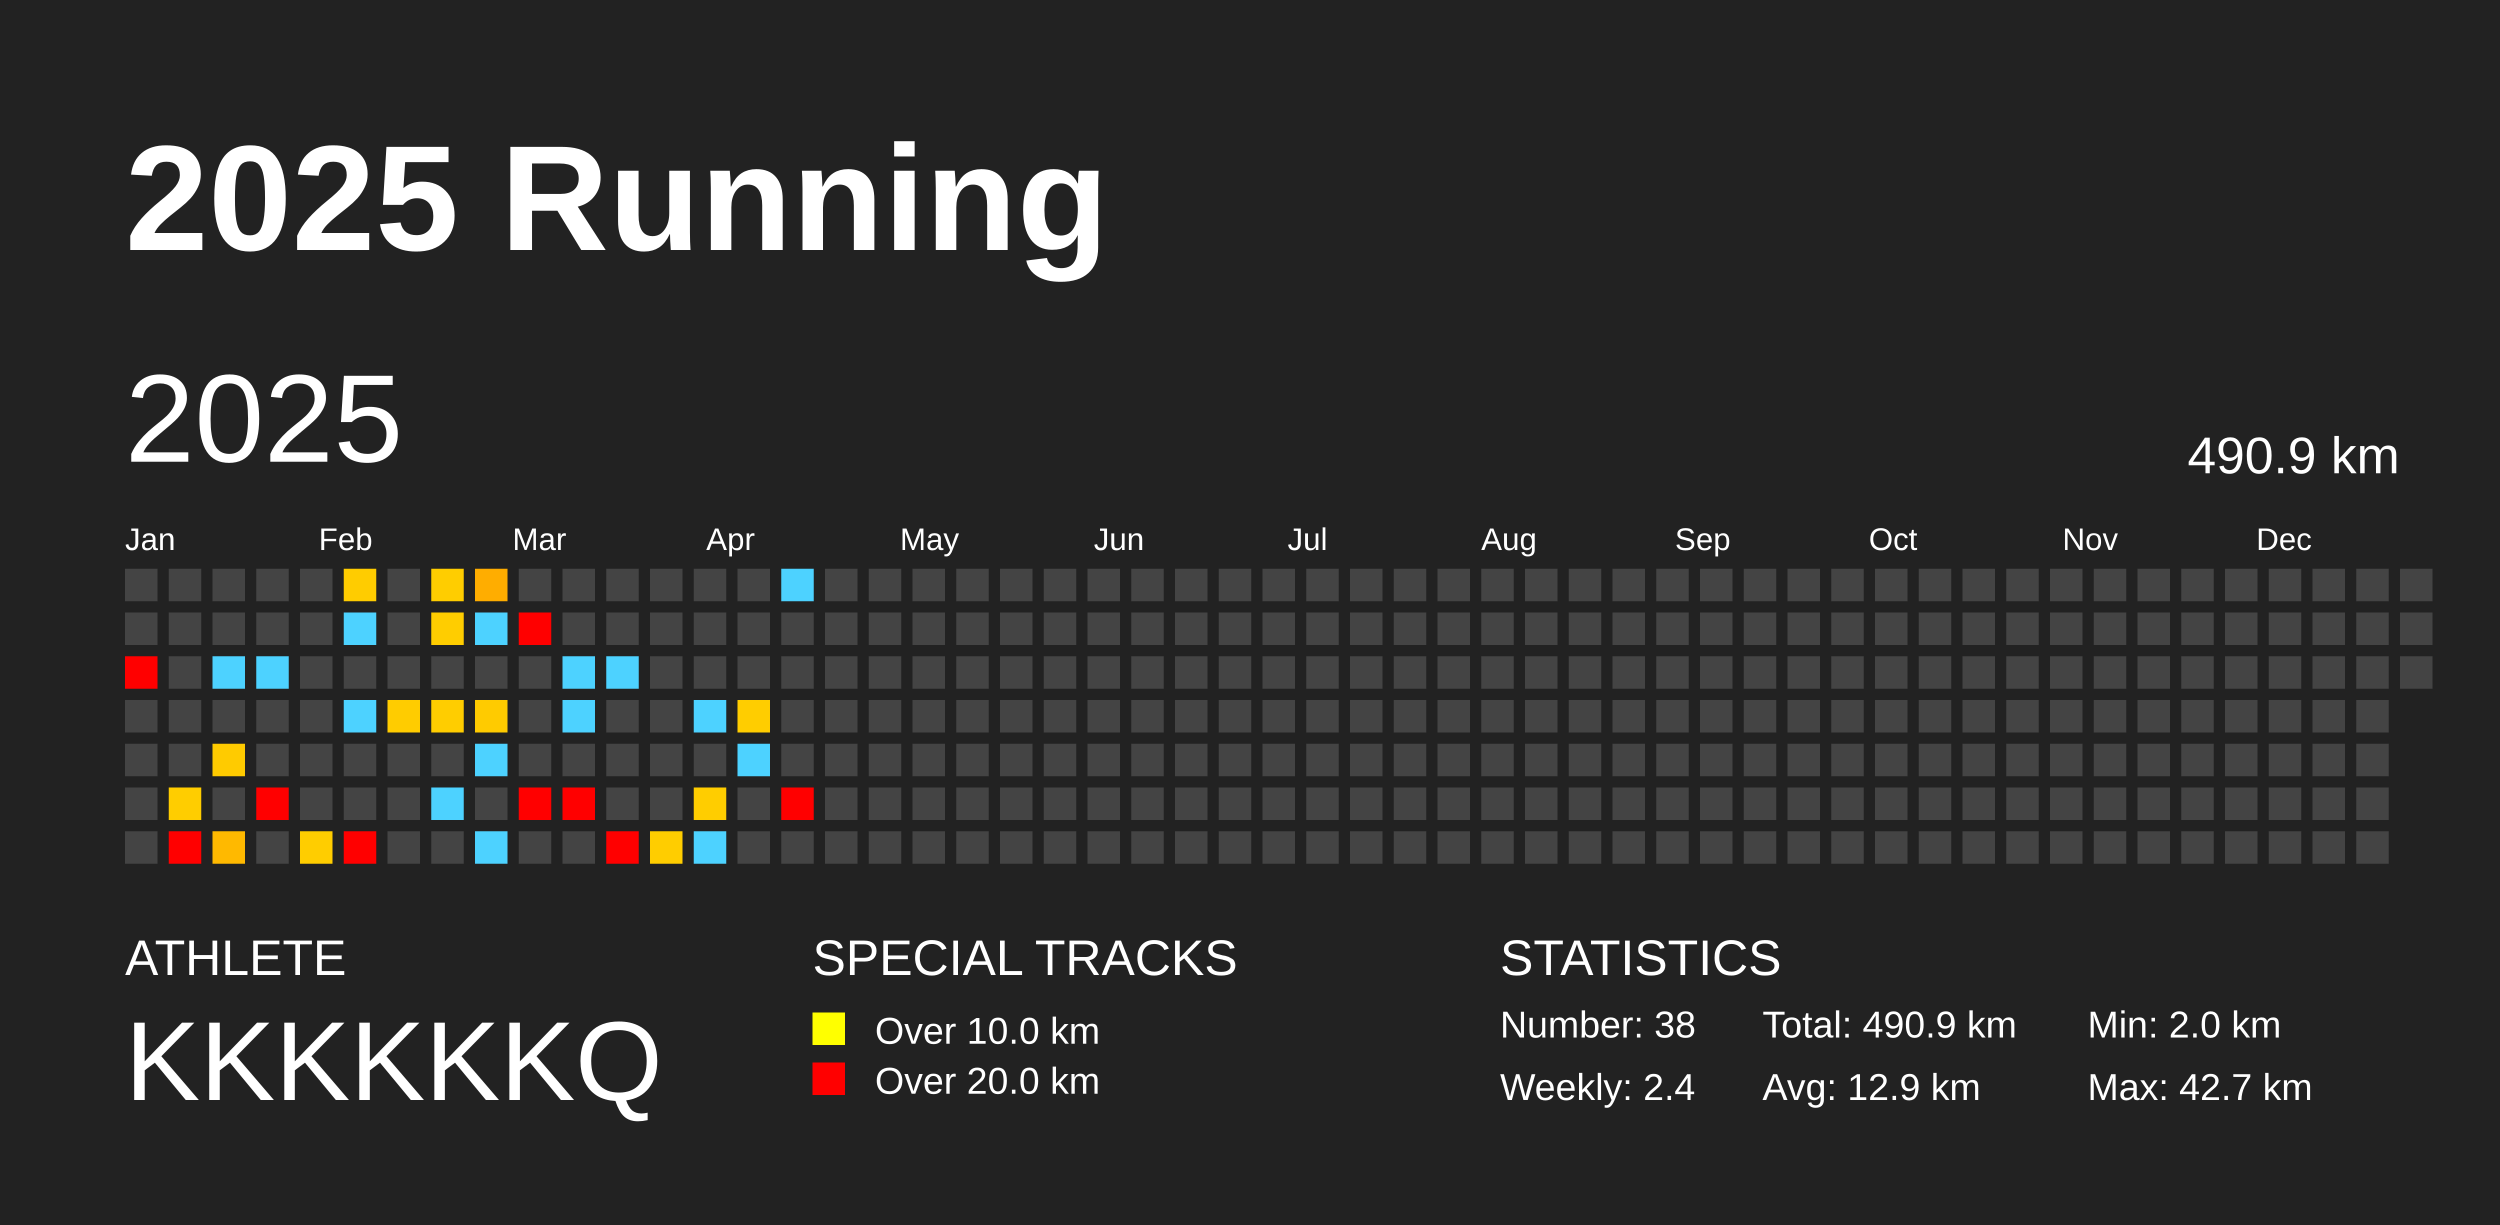
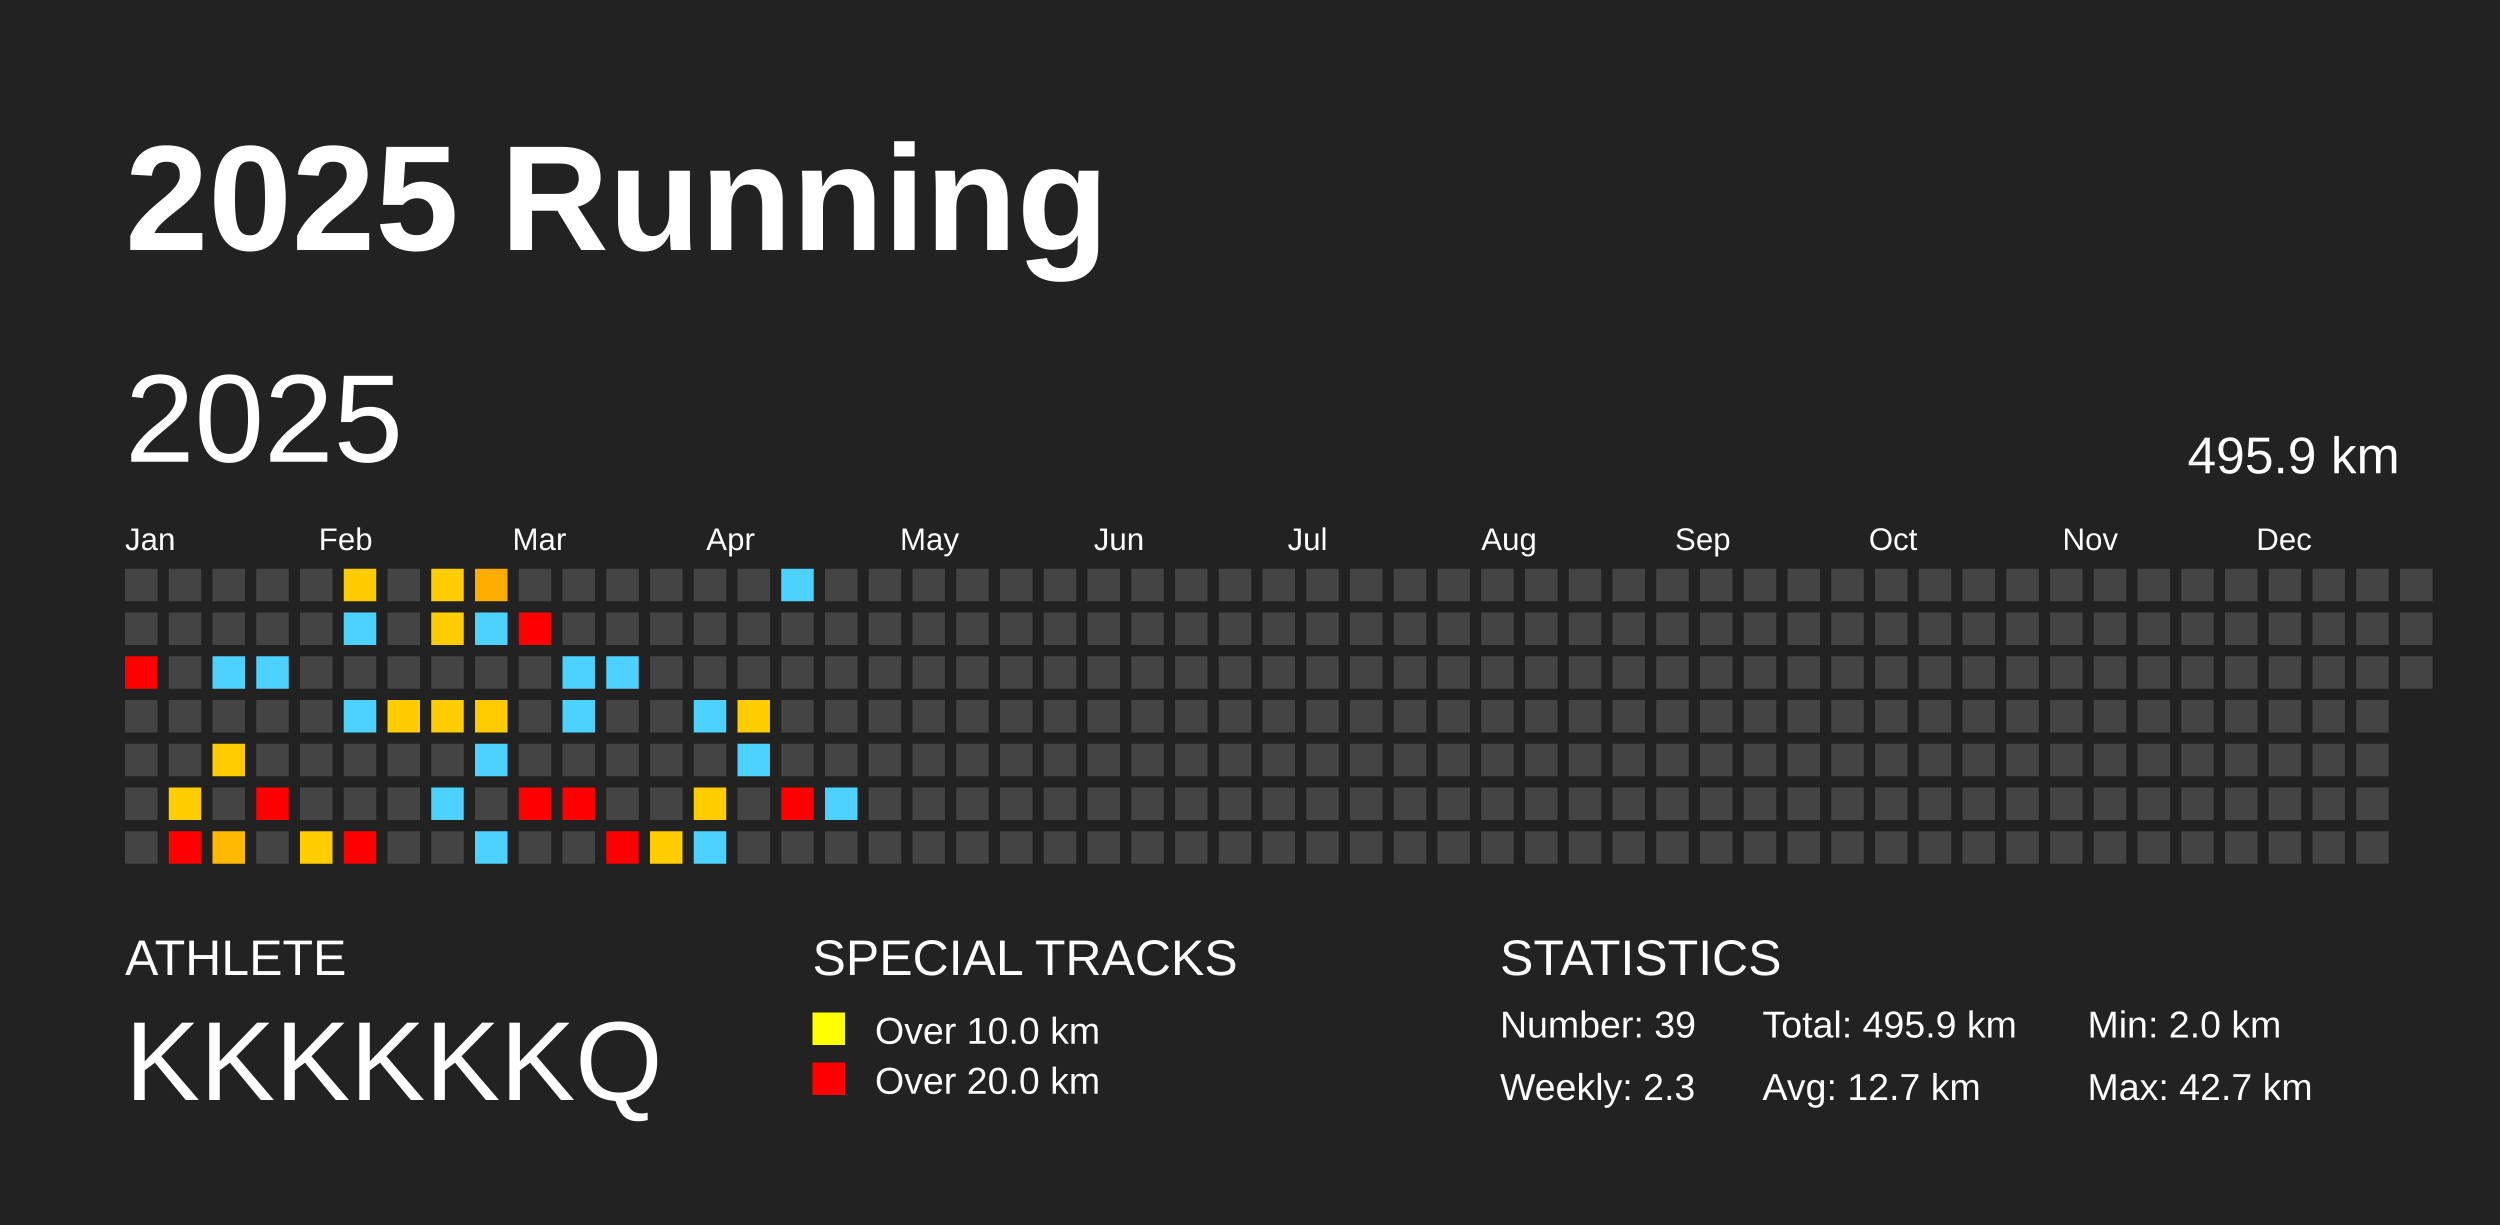
<svg xmlns="http://www.w3.org/2000/svg" baseProfile="full" height="98mm" version="1.1" viewBox="0,0,200,98" width="200mm">
  <defs />
  <rect fill="#222222" height="98" width="200" x="0" y="0" />
  <text fill="#FFFFFF" style="font-size:12px; font-family:Arial; font-weight:bold;" x="10" y="20">2025 Running</text>
  <text fill="#FFFFFF" style="font-size:4px; font-family:Arial" x="10" y="78">ATHLETE</text>
  <text fill="#FFFFFF" style="font-size:9px; font-family:Arial" x="10" y="88">KKKKKKQ</text>
  <text fill="#FFFFFF" style="font-size:4px; font-family:Arial" x="65" y="78">SPECIAL TRACKS</text>
  <rect fill="yellow" height="2.6" width="2.6" x="65" y="81" />
  <text fill="#FFFFFF" style="font-size:3px; font-family:Arial" x="70" y="83.5">Over 10.0 km</text>
  <rect fill="red" height="2.6" width="2.6" x="65" y="85" />
  <text fill="#FFFFFF" style="font-size:3px; font-family:Arial" x="70" y="87.5">Over 20.0 km</text>
  <text fill="#FFFFFF" style="font-size:4px; font-family:Arial" x="120" y="78">STATISTICS</text>
-   <text fill="#FFFFFF" style="font-size:3px; font-family:Arial" x="120" y="83">Number: 38</text>
-   <text fill="#FFFFFF" style="font-size:3px; font-family:Arial" x="120" y="88">Weekly: 2.4</text>
-   <text fill="#FFFFFF" style="font-size:3px; font-family:Arial" x="141" y="83">Total: 490.9 km</text>
-   <text fill="#FFFFFF" style="font-size:3px; font-family:Arial" x="141" y="88">Avg: 12.9 km</text>
+   <text fill="#FFFFFF" style="font-size:3px; font-family:Arial" x="120" y="83">Number: 39</text>
+   <text fill="#FFFFFF" style="font-size:3px; font-family:Arial" x="120" y="88">Weekly: 2.3</text>
+   <text fill="#FFFFFF" style="font-size:3px; font-family:Arial" x="141" y="83">Total: 495.9 km</text>
+   <text fill="#FFFFFF" style="font-size:3px; font-family:Arial" x="141" y="88">Avg: 12.7 km</text>
  <text fill="#FFFFFF" style="font-size:3px; font-family:Arial" x="167" y="83">Min: 2.0 km</text>
  <text fill="#FFFFFF" style="font-size:3px; font-family:Arial" x="167" y="88">Max: 42.7 km</text>
  <text dominant-baseline="hanging" fill="#FFFFFF" style="font-size:10.0px; font-family:Arial;" x="10" y="30">2025</text>
-   <text dominant-baseline="hanging" fill="#FFFFFF" style="font-size:4.125px; font-family:Arial;" x="175" y="35">490.9 km</text>
+   <text dominant-baseline="hanging" fill="#FFFFFF" style="font-size:4.125px; font-family:Arial;" x="175" y="35">495.9 km</text>
  <text fill="#FFFFFF" style="font-size:2.5px; font-family:Arial" x="10.0" y="44">Jan</text>
  <text fill="#FFFFFF" style="font-size:2.5px; font-family:Arial" x="25.5" y="44">Feb</text>
  <text fill="#FFFFFF" style="font-size:2.5px; font-family:Arial" x="41.0" y="44">Mar</text>
  <text fill="#FFFFFF" style="font-size:2.5px; font-family:Arial" x="56.5" y="44">Apr</text>
  <text fill="#FFFFFF" style="font-size:2.5px; font-family:Arial" x="72.0" y="44">May</text>
  <text fill="#FFFFFF" style="font-size:2.5px; font-family:Arial" x="87.5" y="44">Jun</text>
  <text fill="#FFFFFF" style="font-size:2.5px; font-family:Arial" x="103.0" y="44">Jul</text>
  <text fill="#FFFFFF" style="font-size:2.5px; font-family:Arial" x="118.5" y="44">Aug</text>
  <text fill="#FFFFFF" style="font-size:2.5px; font-family:Arial" x="134.0" y="44">Sep</text>
  <text fill="#FFFFFF" style="font-size:2.5px; font-family:Arial" x="149.5" y="44">Oct</text>
  <text fill="#FFFFFF" style="font-size:2.5px; font-family:Arial" x="165.0" y="44">Nov</text>
  <text fill="#FFFFFF" style="font-size:2.5px; font-family:Arial" x="180.5" y="44">Dec</text>
  <rect fill="#444444" height="2.6" width="2.6" x="10.0" y="45.5" />
  <rect fill="#444444" height="2.6" width="2.6" x="10.0" y="49.0" />
  <rect fill="red" height="2.6" width="2.6" x="10.0" y="52.5" />
  <rect fill="#444444" height="2.6" width="2.6" x="10.0" y="56.0" />
  <rect fill="#444444" height="2.6" width="2.6" x="10.0" y="59.5" />
  <rect fill="#444444" height="2.6" width="2.6" x="10.0" y="63.0" />
  <rect fill="#444444" height="2.6" width="2.6" x="10.0" y="66.5" />
  <rect fill="#444444" height="2.6" width="2.6" x="13.5" y="45.5" />
  <rect fill="#444444" height="2.6" width="2.6" x="13.5" y="49.0" />
  <rect fill="#444444" height="2.6" width="2.6" x="13.5" y="52.5" />
  <rect fill="#444444" height="2.6" width="2.6" x="13.5" y="56.0" />
  <rect fill="#444444" height="2.6" width="2.6" x="13.5" y="59.5" />
  <rect fill="#ffcd00" height="2.6" width="2.6" x="13.5" y="63.0" />
  <rect fill="red" height="2.6" width="2.6" x="13.5" y="66.5" />
  <rect fill="#444444" height="2.6" width="2.6" x="17.0" y="45.5" />
  <rect fill="#444444" height="2.6" width="2.6" x="17.0" y="49.0" />
  <rect fill="#4dd2ff" height="2.6" width="2.6" x="17.0" y="52.5" />
  <rect fill="#444444" height="2.6" width="2.6" x="17.0" y="56.0" />
  <rect fill="#ffcb00" height="2.6" width="2.6" x="17.0" y="59.5" />
  <rect fill="#444444" height="2.6" width="2.6" x="17.0" y="63.0" />
  <rect fill="#ffb900" height="2.6" width="2.6" x="17.0" y="66.5" />
  <rect fill="#444444" height="2.6" width="2.6" x="20.5" y="45.5" />
  <rect fill="#444444" height="2.6" width="2.6" x="20.5" y="49.0" />
  <rect fill="#4dd2ff" height="2.6" width="2.6" x="20.5" y="52.5" />
  <rect fill="#444444" height="2.6" width="2.6" x="20.5" y="56.0" />
  <rect fill="#444444" height="2.6" width="2.6" x="20.5" y="59.5" />
  <rect fill="red" height="2.6" width="2.6" x="20.5" y="63.0" />
  <rect fill="#444444" height="2.6" width="2.6" x="20.5" y="66.5" />
  <rect fill="#444444" height="2.6" width="2.6" x="24.0" y="45.5" />
  <rect fill="#444444" height="2.6" width="2.6" x="24.0" y="49.0" />
  <rect fill="#444444" height="2.6" width="2.6" x="24.0" y="52.5" />
  <rect fill="#444444" height="2.6" width="2.6" x="24.0" y="56.0" />
  <rect fill="#444444" height="2.6" width="2.6" x="24.0" y="59.5" />
  <rect fill="#444444" height="2.6" width="2.6" x="24.0" y="63.0" />
  <rect fill="#ffcd00" height="2.6" width="2.6" x="24.0" y="66.5" />
  <rect fill="#ffcc00" height="2.6" width="2.6" x="27.5" y="45.5" />
  <rect fill="#4dd2ff" height="2.6" width="2.6" x="27.5" y="49.0" />
  <rect fill="#444444" height="2.6" width="2.6" x="27.5" y="52.5" />
  <rect fill="#4dd2ff" height="2.6" width="2.6" x="27.5" y="56.0" />
  <rect fill="#444444" height="2.6" width="2.6" x="27.5" y="59.5" />
  <rect fill="#444444" height="2.6" width="2.6" x="27.5" y="63.0" />
  <rect fill="red" height="2.6" width="2.6" x="27.5" y="66.5" />
  <rect fill="#444444" height="2.6" width="2.6" x="31.0" y="45.5" />
  <rect fill="#444444" height="2.6" width="2.6" x="31.0" y="49.0" />
  <rect fill="#444444" height="2.6" width="2.6" x="31.0" y="52.5" />
  <rect fill="#ffcc00" height="2.6" width="2.6" x="31.0" y="56.0" />
  <rect fill="#444444" height="2.6" width="2.6" x="31.0" y="59.5" />
  <rect fill="#444444" height="2.6" width="2.6" x="31.0" y="63.0" />
  <rect fill="#444444" height="2.6" width="2.6" x="31.0" y="66.5" />
  <rect fill="#ffcd00" height="2.6" width="2.6" x="34.5" y="45.5" />
  <rect fill="#ffcd00" height="2.6" width="2.6" x="34.5" y="49.0" />
  <rect fill="#444444" height="2.6" width="2.6" x="34.5" y="52.5" />
  <rect fill="#ffcd00" height="2.6" width="2.6" x="34.5" y="56.0" />
  <rect fill="#444444" height="2.6" width="2.6" x="34.5" y="59.5" />
  <rect fill="#4dd2ff" height="2.6" width="2.6" x="34.5" y="63.0" />
  <rect fill="#444444" height="2.6" width="2.6" x="34.5" y="66.5" />
  <rect fill="#ffad00" height="2.6" width="2.6" x="38.0" y="45.5" />
  <rect fill="#4dd2ff" height="2.6" width="2.6" x="38.0" y="49.0" />
  <rect fill="#444444" height="2.6" width="2.6" x="38.0" y="52.5" />
  <rect fill="#ffcb00" height="2.6" width="2.6" x="38.0" y="56.0" />
  <rect fill="#4dd2ff" height="2.6" width="2.6" x="38.0" y="59.5" />
  <rect fill="#444444" height="2.6" width="2.6" x="38.0" y="63.0" />
  <rect fill="#4dd2ff" height="2.6" width="2.6" x="38.0" y="66.5" />
  <rect fill="#444444" height="2.6" width="2.6" x="41.5" y="45.5" />
  <rect fill="red" height="2.6" width="2.6" x="41.5" y="49.0" />
  <rect fill="#444444" height="2.6" width="2.6" x="41.5" y="52.5" />
  <rect fill="#444444" height="2.6" width="2.6" x="41.5" y="56.0" />
  <rect fill="#444444" height="2.6" width="2.6" x="41.5" y="59.5" />
  <rect fill="red" height="2.6" width="2.6" x="41.5" y="63.0" />
  <rect fill="#444444" height="2.6" width="2.6" x="41.5" y="66.5" />
  <rect fill="#444444" height="2.6" width="2.6" x="45.0" y="45.5" />
  <rect fill="#444444" height="2.6" width="2.6" x="45.0" y="49.0" />
  <rect fill="#4dd2ff" height="2.6" width="2.6" x="45.0" y="52.5" />
  <rect fill="#4dd2ff" height="2.6" width="2.6" x="45.0" y="56.0" />
  <rect fill="#444444" height="2.6" width="2.6" x="45.0" y="59.5" />
  <rect fill="red" height="2.6" width="2.6" x="45.0" y="63.0" />
  <rect fill="#444444" height="2.6" width="2.6" x="45.0" y="66.5" />
  <rect fill="#444444" height="2.6" width="2.6" x="48.5" y="45.5" />
  <rect fill="#444444" height="2.6" width="2.6" x="48.5" y="49.0" />
  <rect fill="#4dd2ff" height="2.6" width="2.6" x="48.5" y="52.5" />
  <rect fill="#444444" height="2.6" width="2.6" x="48.5" y="56.0" />
  <rect fill="#444444" height="2.6" width="2.6" x="48.5" y="59.5" />
  <rect fill="#444444" height="2.6" width="2.6" x="48.5" y="63.0" />
  <rect fill="red" height="2.6" width="2.6" x="48.5" y="66.5" />
  <rect fill="#444444" height="2.6" width="2.6" x="52.0" y="45.5" />
  <rect fill="#444444" height="2.6" width="2.6" x="52.0" y="49.0" />
  <rect fill="#444444" height="2.6" width="2.6" x="52.0" y="52.5" />
  <rect fill="#444444" height="2.6" width="2.6" x="52.0" y="56.0" />
  <rect fill="#444444" height="2.6" width="2.6" x="52.0" y="59.5" />
  <rect fill="#444444" height="2.6" width="2.6" x="52.0" y="63.0" />
  <rect fill="#ffcd00" height="2.6" width="2.6" x="52.0" y="66.5" />
  <rect fill="#444444" height="2.6" width="2.6" x="55.5" y="45.5" />
  <rect fill="#444444" height="2.6" width="2.6" x="55.5" y="49.0" />
  <rect fill="#444444" height="2.6" width="2.6" x="55.5" y="52.5" />
  <rect fill="#4dd2ff" height="2.6" width="2.6" x="55.5" y="56.0" />
  <rect fill="#444444" height="2.6" width="2.6" x="55.5" y="59.5" />
  <rect fill="#ffcd00" height="2.6" width="2.6" x="55.5" y="63.0" />
  <rect fill="#4dd2ff" height="2.6" width="2.6" x="55.5" y="66.5" />
  <rect fill="#444444" height="2.6" width="2.6" x="59.0" y="45.5" />
  <rect fill="#444444" height="2.6" width="2.6" x="59.0" y="49.0" />
  <rect fill="#444444" height="2.6" width="2.6" x="59.0" y="52.5" />
  <rect fill="#ffcd00" height="2.6" width="2.6" x="59.0" y="56.0" />
  <rect fill="#4dd2ff" height="2.6" width="2.6" x="59.0" y="59.5" />
  <rect fill="#444444" height="2.6" width="2.6" x="59.0" y="63.0" />
  <rect fill="#444444" height="2.6" width="2.6" x="59.0" y="66.5" />
  <rect fill="#4dd2ff" height="2.6" width="2.6" x="62.5" y="45.5" />
  <rect fill="#444444" height="2.6" width="2.6" x="62.5" y="49.0" />
  <rect fill="#444444" height="2.6" width="2.6" x="62.5" y="52.5" />
  <rect fill="#444444" height="2.6" width="2.6" x="62.5" y="56.0" />
  <rect fill="#444444" height="2.6" width="2.6" x="62.5" y="59.5" />
  <rect fill="red" height="2.6" width="2.6" x="62.5" y="63.0" />
  <rect fill="#444444" height="2.6" width="2.6" x="62.5" y="66.5" />
  <rect fill="#444444" height="2.6" width="2.6" x="66.0" y="45.5" />
  <rect fill="#444444" height="2.6" width="2.6" x="66.0" y="49.0" />
  <rect fill="#444444" height="2.6" width="2.6" x="66.0" y="52.5" />
  <rect fill="#444444" height="2.6" width="2.6" x="66.0" y="56.0" />
  <rect fill="#444444" height="2.6" width="2.6" x="66.0" y="59.5" />
-   <rect fill="#444444" height="2.6" width="2.6" x="66.0" y="63.0" />
+   <rect fill="#4dd2ff" height="2.6" width="2.6" x="66.0" y="63.0" />
  <rect fill="#444444" height="2.6" width="2.6" x="66.0" y="66.5" />
  <rect fill="#444444" height="2.6" width="2.6" x="69.5" y="45.5" />
  <rect fill="#444444" height="2.6" width="2.6" x="69.5" y="49.0" />
  <rect fill="#444444" height="2.6" width="2.6" x="69.5" y="52.5" />
  <rect fill="#444444" height="2.6" width="2.6" x="69.5" y="56.0" />
  <rect fill="#444444" height="2.6" width="2.6" x="69.5" y="59.5" />
  <rect fill="#444444" height="2.6" width="2.6" x="69.5" y="63.0" />
  <rect fill="#444444" height="2.6" width="2.6" x="69.5" y="66.5" />
  <rect fill="#444444" height="2.6" width="2.6" x="73.0" y="45.5" />
  <rect fill="#444444" height="2.6" width="2.6" x="73.0" y="49.0" />
  <rect fill="#444444" height="2.6" width="2.6" x="73.0" y="52.5" />
  <rect fill="#444444" height="2.6" width="2.6" x="73.0" y="56.0" />
  <rect fill="#444444" height="2.6" width="2.6" x="73.0" y="59.5" />
  <rect fill="#444444" height="2.6" width="2.6" x="73.0" y="63.0" />
  <rect fill="#444444" height="2.6" width="2.6" x="73.0" y="66.5" />
  <rect fill="#444444" height="2.6" width="2.6" x="76.5" y="45.5" />
  <rect fill="#444444" height="2.6" width="2.6" x="76.5" y="49.0" />
  <rect fill="#444444" height="2.6" width="2.6" x="76.5" y="52.5" />
  <rect fill="#444444" height="2.6" width="2.6" x="76.5" y="56.0" />
  <rect fill="#444444" height="2.6" width="2.6" x="76.5" y="59.5" />
  <rect fill="#444444" height="2.6" width="2.6" x="76.5" y="63.0" />
  <rect fill="#444444" height="2.6" width="2.6" x="76.5" y="66.5" />
  <rect fill="#444444" height="2.6" width="2.6" x="80.0" y="45.5" />
  <rect fill="#444444" height="2.6" width="2.6" x="80.0" y="49.0" />
  <rect fill="#444444" height="2.6" width="2.6" x="80.0" y="52.5" />
  <rect fill="#444444" height="2.6" width="2.6" x="80.0" y="56.0" />
  <rect fill="#444444" height="2.6" width="2.6" x="80.0" y="59.5" />
  <rect fill="#444444" height="2.6" width="2.6" x="80.0" y="63.0" />
  <rect fill="#444444" height="2.6" width="2.6" x="80.0" y="66.5" />
  <rect fill="#444444" height="2.6" width="2.6" x="83.5" y="45.5" />
  <rect fill="#444444" height="2.6" width="2.6" x="83.5" y="49.0" />
  <rect fill="#444444" height="2.6" width="2.6" x="83.5" y="52.5" />
  <rect fill="#444444" height="2.6" width="2.6" x="83.5" y="56.0" />
  <rect fill="#444444" height="2.6" width="2.6" x="83.5" y="59.5" />
  <rect fill="#444444" height="2.6" width="2.6" x="83.5" y="63.0" />
  <rect fill="#444444" height="2.6" width="2.6" x="83.5" y="66.5" />
  <rect fill="#444444" height="2.6" width="2.6" x="87.0" y="45.5" />
  <rect fill="#444444" height="2.6" width="2.6" x="87.0" y="49.0" />
  <rect fill="#444444" height="2.6" width="2.6" x="87.0" y="52.5" />
  <rect fill="#444444" height="2.6" width="2.6" x="87.0" y="56.0" />
  <rect fill="#444444" height="2.6" width="2.6" x="87.0" y="59.5" />
  <rect fill="#444444" height="2.6" width="2.6" x="87.0" y="63.0" />
  <rect fill="#444444" height="2.6" width="2.6" x="87.0" y="66.5" />
  <rect fill="#444444" height="2.6" width="2.6" x="90.5" y="45.5" />
  <rect fill="#444444" height="2.6" width="2.6" x="90.5" y="49.0" />
  <rect fill="#444444" height="2.6" width="2.6" x="90.5" y="52.5" />
  <rect fill="#444444" height="2.6" width="2.6" x="90.5" y="56.0" />
  <rect fill="#444444" height="2.6" width="2.6" x="90.5" y="59.5" />
  <rect fill="#444444" height="2.6" width="2.6" x="90.5" y="63.0" />
  <rect fill="#444444" height="2.6" width="2.6" x="90.5" y="66.5" />
  <rect fill="#444444" height="2.6" width="2.6" x="94.0" y="45.5" />
  <rect fill="#444444" height="2.6" width="2.6" x="94.0" y="49.0" />
  <rect fill="#444444" height="2.6" width="2.6" x="94.0" y="52.5" />
  <rect fill="#444444" height="2.6" width="2.6" x="94.0" y="56.0" />
  <rect fill="#444444" height="2.6" width="2.6" x="94.0" y="59.5" />
  <rect fill="#444444" height="2.6" width="2.6" x="94.0" y="63.0" />
  <rect fill="#444444" height="2.6" width="2.6" x="94.0" y="66.5" />
  <rect fill="#444444" height="2.6" width="2.6" x="97.5" y="45.5" />
  <rect fill="#444444" height="2.6" width="2.6" x="97.5" y="49.0" />
  <rect fill="#444444" height="2.6" width="2.6" x="97.5" y="52.5" />
  <rect fill="#444444" height="2.6" width="2.6" x="97.5" y="56.0" />
  <rect fill="#444444" height="2.6" width="2.6" x="97.5" y="59.5" />
  <rect fill="#444444" height="2.6" width="2.6" x="97.5" y="63.0" />
  <rect fill="#444444" height="2.6" width="2.6" x="97.5" y="66.5" />
  <rect fill="#444444" height="2.6" width="2.6" x="101.0" y="45.5" />
  <rect fill="#444444" height="2.6" width="2.6" x="101.0" y="49.0" />
  <rect fill="#444444" height="2.6" width="2.6" x="101.0" y="52.5" />
  <rect fill="#444444" height="2.6" width="2.6" x="101.0" y="56.0" />
  <rect fill="#444444" height="2.6" width="2.6" x="101.0" y="59.5" />
  <rect fill="#444444" height="2.6" width="2.6" x="101.0" y="63.0" />
  <rect fill="#444444" height="2.6" width="2.6" x="101.0" y="66.5" />
  <rect fill="#444444" height="2.6" width="2.6" x="104.5" y="45.5" />
  <rect fill="#444444" height="2.6" width="2.6" x="104.5" y="49.0" />
  <rect fill="#444444" height="2.6" width="2.6" x="104.5" y="52.5" />
  <rect fill="#444444" height="2.6" width="2.6" x="104.5" y="56.0" />
  <rect fill="#444444" height="2.6" width="2.6" x="104.5" y="59.5" />
  <rect fill="#444444" height="2.6" width="2.6" x="104.5" y="63.0" />
  <rect fill="#444444" height="2.6" width="2.6" x="104.5" y="66.5" />
  <rect fill="#444444" height="2.6" width="2.6" x="108.0" y="45.5" />
  <rect fill="#444444" height="2.6" width="2.6" x="108.0" y="49.0" />
  <rect fill="#444444" height="2.6" width="2.6" x="108.0" y="52.5" />
  <rect fill="#444444" height="2.6" width="2.6" x="108.0" y="56.0" />
  <rect fill="#444444" height="2.6" width="2.6" x="108.0" y="59.5" />
  <rect fill="#444444" height="2.6" width="2.6" x="108.0" y="63.0" />
  <rect fill="#444444" height="2.6" width="2.6" x="108.0" y="66.5" />
  <rect fill="#444444" height="2.6" width="2.6" x="111.5" y="45.5" />
  <rect fill="#444444" height="2.6" width="2.6" x="111.5" y="49.0" />
  <rect fill="#444444" height="2.6" width="2.6" x="111.5" y="52.5" />
  <rect fill="#444444" height="2.6" width="2.6" x="111.5" y="56.0" />
  <rect fill="#444444" height="2.6" width="2.6" x="111.5" y="59.5" />
  <rect fill="#444444" height="2.6" width="2.6" x="111.5" y="63.0" />
  <rect fill="#444444" height="2.6" width="2.6" x="111.5" y="66.5" />
  <rect fill="#444444" height="2.6" width="2.6" x="115.0" y="45.5" />
  <rect fill="#444444" height="2.6" width="2.6" x="115.0" y="49.0" />
  <rect fill="#444444" height="2.6" width="2.6" x="115.0" y="52.5" />
  <rect fill="#444444" height="2.6" width="2.6" x="115.0" y="56.0" />
  <rect fill="#444444" height="2.6" width="2.6" x="115.0" y="59.5" />
  <rect fill="#444444" height="2.6" width="2.6" x="115.0" y="63.0" />
  <rect fill="#444444" height="2.6" width="2.6" x="115.0" y="66.5" />
  <rect fill="#444444" height="2.6" width="2.6" x="118.5" y="45.5" />
  <rect fill="#444444" height="2.6" width="2.6" x="118.5" y="49.0" />
  <rect fill="#444444" height="2.6" width="2.6" x="118.5" y="52.5" />
  <rect fill="#444444" height="2.6" width="2.6" x="118.5" y="56.0" />
  <rect fill="#444444" height="2.6" width="2.6" x="118.5" y="59.5" />
  <rect fill="#444444" height="2.6" width="2.6" x="118.5" y="63.0" />
  <rect fill="#444444" height="2.6" width="2.6" x="118.5" y="66.5" />
  <rect fill="#444444" height="2.6" width="2.6" x="122.0" y="45.5" />
  <rect fill="#444444" height="2.6" width="2.6" x="122.0" y="49.0" />
  <rect fill="#444444" height="2.6" width="2.6" x="122.0" y="52.5" />
  <rect fill="#444444" height="2.6" width="2.6" x="122.0" y="56.0" />
  <rect fill="#444444" height="2.6" width="2.6" x="122.0" y="59.5" />
  <rect fill="#444444" height="2.6" width="2.6" x="122.0" y="63.0" />
  <rect fill="#444444" height="2.6" width="2.6" x="122.0" y="66.5" />
  <rect fill="#444444" height="2.6" width="2.6" x="125.5" y="45.5" />
  <rect fill="#444444" height="2.6" width="2.6" x="125.5" y="49.0" />
  <rect fill="#444444" height="2.6" width="2.6" x="125.5" y="52.5" />
  <rect fill="#444444" height="2.6" width="2.6" x="125.5" y="56.0" />
  <rect fill="#444444" height="2.6" width="2.6" x="125.5" y="59.5" />
  <rect fill="#444444" height="2.6" width="2.6" x="125.5" y="63.0" />
  <rect fill="#444444" height="2.6" width="2.6" x="125.5" y="66.5" />
  <rect fill="#444444" height="2.6" width="2.6" x="129.0" y="45.5" />
  <rect fill="#444444" height="2.6" width="2.6" x="129.0" y="49.0" />
  <rect fill="#444444" height="2.6" width="2.6" x="129.0" y="52.5" />
  <rect fill="#444444" height="2.6" width="2.6" x="129.0" y="56.0" />
  <rect fill="#444444" height="2.6" width="2.6" x="129.0" y="59.5" />
  <rect fill="#444444" height="2.6" width="2.6" x="129.0" y="63.0" />
  <rect fill="#444444" height="2.6" width="2.6" x="129.0" y="66.5" />
  <rect fill="#444444" height="2.6" width="2.6" x="132.5" y="45.5" />
  <rect fill="#444444" height="2.6" width="2.6" x="132.5" y="49.0" />
  <rect fill="#444444" height="2.6" width="2.6" x="132.5" y="52.5" />
  <rect fill="#444444" height="2.6" width="2.6" x="132.5" y="56.0" />
  <rect fill="#444444" height="2.6" width="2.6" x="132.5" y="59.5" />
  <rect fill="#444444" height="2.6" width="2.6" x="132.5" y="63.0" />
  <rect fill="#444444" height="2.6" width="2.6" x="132.5" y="66.5" />
  <rect fill="#444444" height="2.6" width="2.6" x="136.0" y="45.5" />
  <rect fill="#444444" height="2.6" width="2.6" x="136.0" y="49.0" />
  <rect fill="#444444" height="2.6" width="2.6" x="136.0" y="52.5" />
  <rect fill="#444444" height="2.6" width="2.6" x="136.0" y="56.0" />
  <rect fill="#444444" height="2.6" width="2.6" x="136.0" y="59.5" />
  <rect fill="#444444" height="2.6" width="2.6" x="136.0" y="63.0" />
  <rect fill="#444444" height="2.6" width="2.6" x="136.0" y="66.5" />
  <rect fill="#444444" height="2.6" width="2.6" x="139.5" y="45.5" />
  <rect fill="#444444" height="2.6" width="2.6" x="139.5" y="49.0" />
  <rect fill="#444444" height="2.6" width="2.6" x="139.5" y="52.5" />
  <rect fill="#444444" height="2.6" width="2.6" x="139.5" y="56.0" />
  <rect fill="#444444" height="2.6" width="2.6" x="139.5" y="59.5" />
  <rect fill="#444444" height="2.6" width="2.6" x="139.5" y="63.0" />
  <rect fill="#444444" height="2.6" width="2.6" x="139.5" y="66.5" />
  <rect fill="#444444" height="2.6" width="2.6" x="143.0" y="45.5" />
  <rect fill="#444444" height="2.6" width="2.6" x="143.0" y="49.0" />
  <rect fill="#444444" height="2.6" width="2.6" x="143.0" y="52.5" />
  <rect fill="#444444" height="2.6" width="2.6" x="143.0" y="56.0" />
  <rect fill="#444444" height="2.6" width="2.6" x="143.0" y="59.5" />
  <rect fill="#444444" height="2.6" width="2.6" x="143.0" y="63.0" />
  <rect fill="#444444" height="2.6" width="2.6" x="143.0" y="66.5" />
  <rect fill="#444444" height="2.6" width="2.6" x="146.5" y="45.5" />
  <rect fill="#444444" height="2.6" width="2.6" x="146.5" y="49.0" />
  <rect fill="#444444" height="2.6" width="2.6" x="146.5" y="52.5" />
  <rect fill="#444444" height="2.6" width="2.6" x="146.5" y="56.0" />
  <rect fill="#444444" height="2.6" width="2.6" x="146.5" y="59.5" />
  <rect fill="#444444" height="2.6" width="2.6" x="146.5" y="63.0" />
  <rect fill="#444444" height="2.6" width="2.6" x="146.5" y="66.5" />
  <rect fill="#444444" height="2.6" width="2.6" x="150.0" y="45.5" />
  <rect fill="#444444" height="2.6" width="2.6" x="150.0" y="49.0" />
  <rect fill="#444444" height="2.6" width="2.6" x="150.0" y="52.5" />
  <rect fill="#444444" height="2.6" width="2.6" x="150.0" y="56.0" />
  <rect fill="#444444" height="2.6" width="2.6" x="150.0" y="59.5" />
  <rect fill="#444444" height="2.6" width="2.6" x="150.0" y="63.0" />
  <rect fill="#444444" height="2.6" width="2.6" x="150.0" y="66.5" />
  <rect fill="#444444" height="2.6" width="2.6" x="153.5" y="45.5" />
  <rect fill="#444444" height="2.6" width="2.6" x="153.5" y="49.0" />
  <rect fill="#444444" height="2.6" width="2.6" x="153.5" y="52.5" />
  <rect fill="#444444" height="2.6" width="2.6" x="153.5" y="56.0" />
  <rect fill="#444444" height="2.6" width="2.6" x="153.5" y="59.5" />
  <rect fill="#444444" height="2.6" width="2.6" x="153.5" y="63.0" />
  <rect fill="#444444" height="2.6" width="2.6" x="153.5" y="66.5" />
  <rect fill="#444444" height="2.6" width="2.6" x="157.0" y="45.5" />
  <rect fill="#444444" height="2.6" width="2.6" x="157.0" y="49.0" />
  <rect fill="#444444" height="2.6" width="2.6" x="157.0" y="52.5" />
  <rect fill="#444444" height="2.6" width="2.6" x="157.0" y="56.0" />
  <rect fill="#444444" height="2.6" width="2.6" x="157.0" y="59.5" />
  <rect fill="#444444" height="2.6" width="2.6" x="157.0" y="63.0" />
  <rect fill="#444444" height="2.6" width="2.6" x="157.0" y="66.5" />
  <rect fill="#444444" height="2.6" width="2.6" x="160.5" y="45.5" />
  <rect fill="#444444" height="2.6" width="2.6" x="160.5" y="49.0" />
  <rect fill="#444444" height="2.6" width="2.6" x="160.5" y="52.5" />
  <rect fill="#444444" height="2.6" width="2.6" x="160.5" y="56.0" />
  <rect fill="#444444" height="2.6" width="2.6" x="160.5" y="59.5" />
  <rect fill="#444444" height="2.6" width="2.6" x="160.5" y="63.0" />
  <rect fill="#444444" height="2.6" width="2.6" x="160.5" y="66.5" />
  <rect fill="#444444" height="2.6" width="2.6" x="164.0" y="45.5" />
  <rect fill="#444444" height="2.6" width="2.6" x="164.0" y="49.0" />
  <rect fill="#444444" height="2.6" width="2.6" x="164.0" y="52.5" />
  <rect fill="#444444" height="2.6" width="2.6" x="164.0" y="56.0" />
  <rect fill="#444444" height="2.6" width="2.6" x="164.0" y="59.5" />
  <rect fill="#444444" height="2.6" width="2.6" x="164.0" y="63.0" />
  <rect fill="#444444" height="2.6" width="2.6" x="164.0" y="66.5" />
  <rect fill="#444444" height="2.6" width="2.6" x="167.5" y="45.5" />
  <rect fill="#444444" height="2.6" width="2.6" x="167.5" y="49.0" />
  <rect fill="#444444" height="2.6" width="2.6" x="167.5" y="52.5" />
  <rect fill="#444444" height="2.6" width="2.6" x="167.5" y="56.0" />
  <rect fill="#444444" height="2.6" width="2.6" x="167.5" y="59.5" />
  <rect fill="#444444" height="2.6" width="2.6" x="167.5" y="63.0" />
  <rect fill="#444444" height="2.6" width="2.6" x="167.5" y="66.5" />
  <rect fill="#444444" height="2.6" width="2.6" x="171.0" y="45.5" />
  <rect fill="#444444" height="2.6" width="2.6" x="171.0" y="49.0" />
  <rect fill="#444444" height="2.6" width="2.6" x="171.0" y="52.5" />
  <rect fill="#444444" height="2.6" width="2.6" x="171.0" y="56.0" />
  <rect fill="#444444" height="2.6" width="2.6" x="171.0" y="59.5" />
  <rect fill="#444444" height="2.6" width="2.6" x="171.0" y="63.0" />
  <rect fill="#444444" height="2.6" width="2.6" x="171.0" y="66.5" />
  <rect fill="#444444" height="2.6" width="2.6" x="174.5" y="45.5" />
  <rect fill="#444444" height="2.6" width="2.6" x="174.5" y="49.0" />
  <rect fill="#444444" height="2.6" width="2.6" x="174.5" y="52.5" />
  <rect fill="#444444" height="2.6" width="2.6" x="174.5" y="56.0" />
  <rect fill="#444444" height="2.6" width="2.6" x="174.5" y="59.5" />
  <rect fill="#444444" height="2.6" width="2.6" x="174.5" y="63.0" />
  <rect fill="#444444" height="2.6" width="2.6" x="174.5" y="66.5" />
  <rect fill="#444444" height="2.6" width="2.6" x="178.0" y="45.5" />
  <rect fill="#444444" height="2.6" width="2.6" x="178.0" y="49.0" />
  <rect fill="#444444" height="2.6" width="2.6" x="178.0" y="52.5" />
  <rect fill="#444444" height="2.6" width="2.6" x="178.0" y="56.0" />
  <rect fill="#444444" height="2.6" width="2.6" x="178.0" y="59.5" />
  <rect fill="#444444" height="2.6" width="2.6" x="178.0" y="63.0" />
  <rect fill="#444444" height="2.6" width="2.6" x="178.0" y="66.5" />
  <rect fill="#444444" height="2.6" width="2.6" x="181.5" y="45.5" />
  <rect fill="#444444" height="2.6" width="2.6" x="181.5" y="49.0" />
  <rect fill="#444444" height="2.6" width="2.6" x="181.5" y="52.5" />
  <rect fill="#444444" height="2.6" width="2.6" x="181.5" y="56.0" />
  <rect fill="#444444" height="2.6" width="2.6" x="181.5" y="59.5" />
  <rect fill="#444444" height="2.6" width="2.6" x="181.5" y="63.0" />
  <rect fill="#444444" height="2.6" width="2.6" x="181.5" y="66.5" />
  <rect fill="#444444" height="2.6" width="2.6" x="185.0" y="45.5" />
  <rect fill="#444444" height="2.6" width="2.6" x="185.0" y="49.0" />
  <rect fill="#444444" height="2.6" width="2.6" x="185.0" y="52.5" />
  <rect fill="#444444" height="2.6" width="2.6" x="185.0" y="56.0" />
  <rect fill="#444444" height="2.6" width="2.6" x="185.0" y="59.5" />
  <rect fill="#444444" height="2.6" width="2.6" x="185.0" y="63.0" />
  <rect fill="#444444" height="2.6" width="2.6" x="185.0" y="66.5" />
  <rect fill="#444444" height="2.6" width="2.6" x="188.5" y="45.5" />
  <rect fill="#444444" height="2.6" width="2.6" x="188.5" y="49.0" />
  <rect fill="#444444" height="2.6" width="2.6" x="188.5" y="52.5" />
  <rect fill="#444444" height="2.6" width="2.6" x="188.5" y="56.0" />
  <rect fill="#444444" height="2.6" width="2.6" x="188.5" y="59.5" />
  <rect fill="#444444" height="2.6" width="2.6" x="188.5" y="63.0" />
  <rect fill="#444444" height="2.6" width="2.6" x="188.5" y="66.5" />
  <rect fill="#444444" height="2.6" width="2.6" x="192.0" y="45.5" />
  <rect fill="#444444" height="2.6" width="2.6" x="192.0" y="49.0" />
  <rect fill="#444444" height="2.6" width="2.6" x="192.0" y="52.5" />
</svg>
